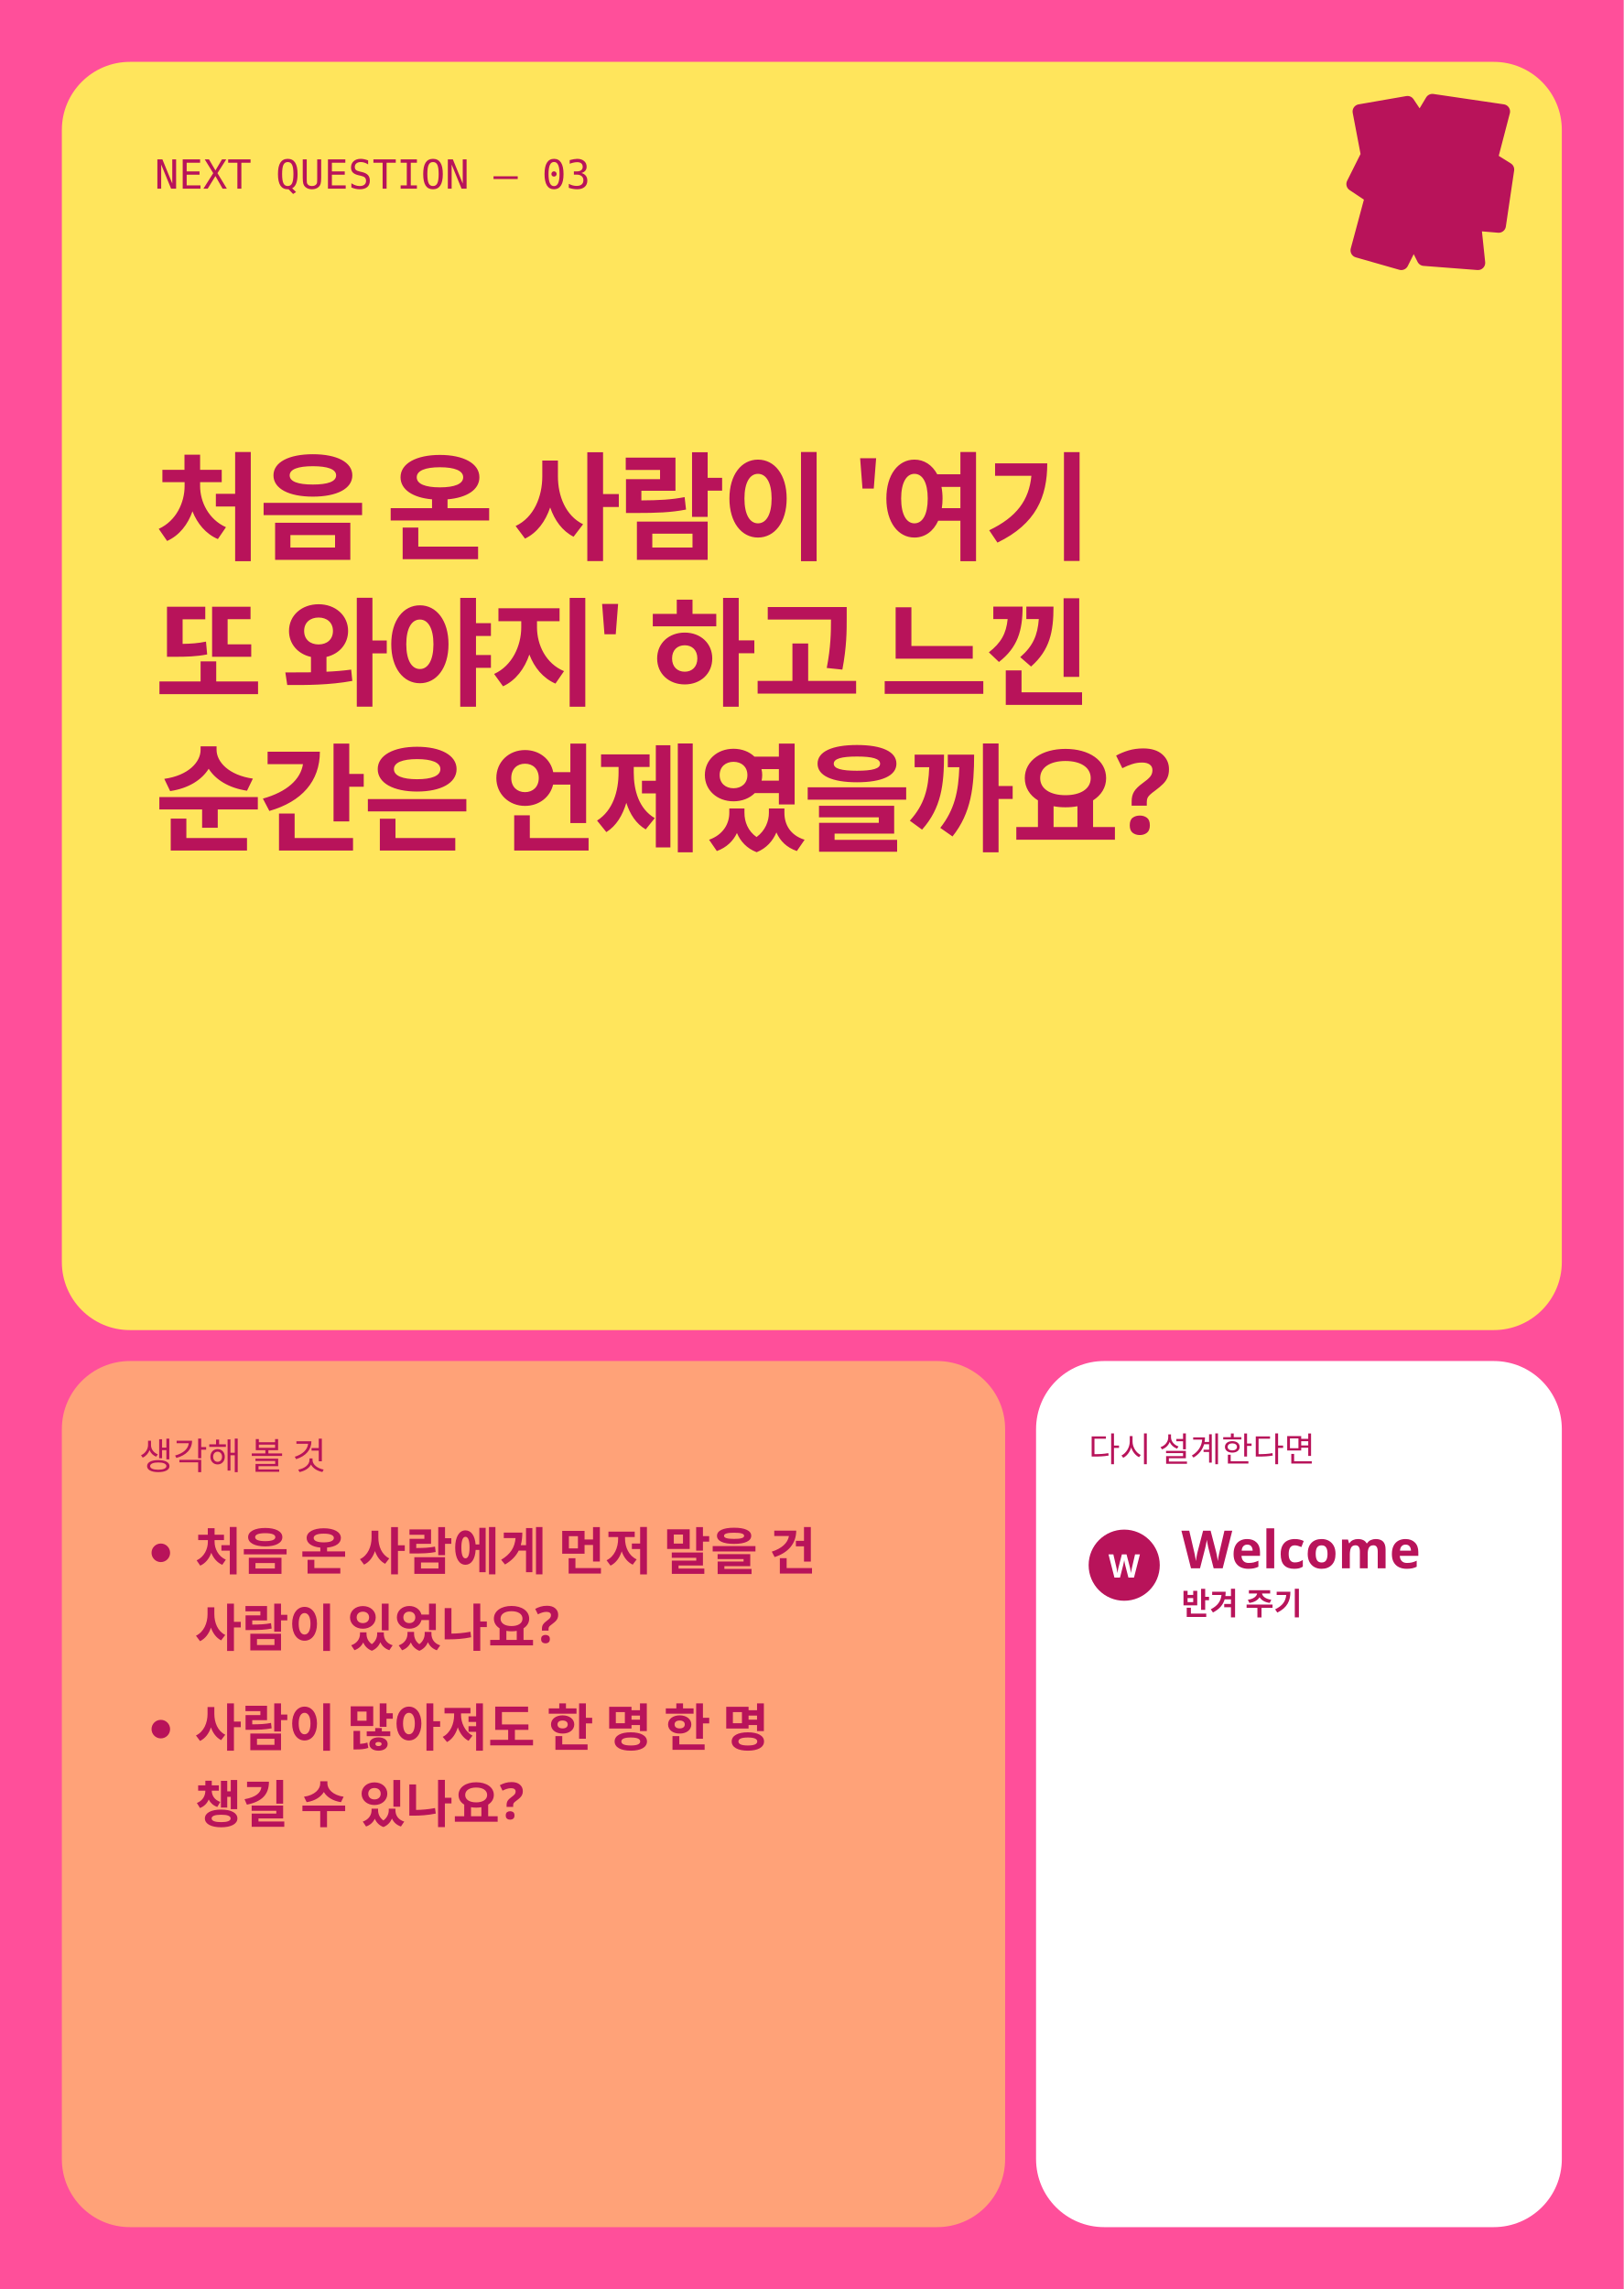
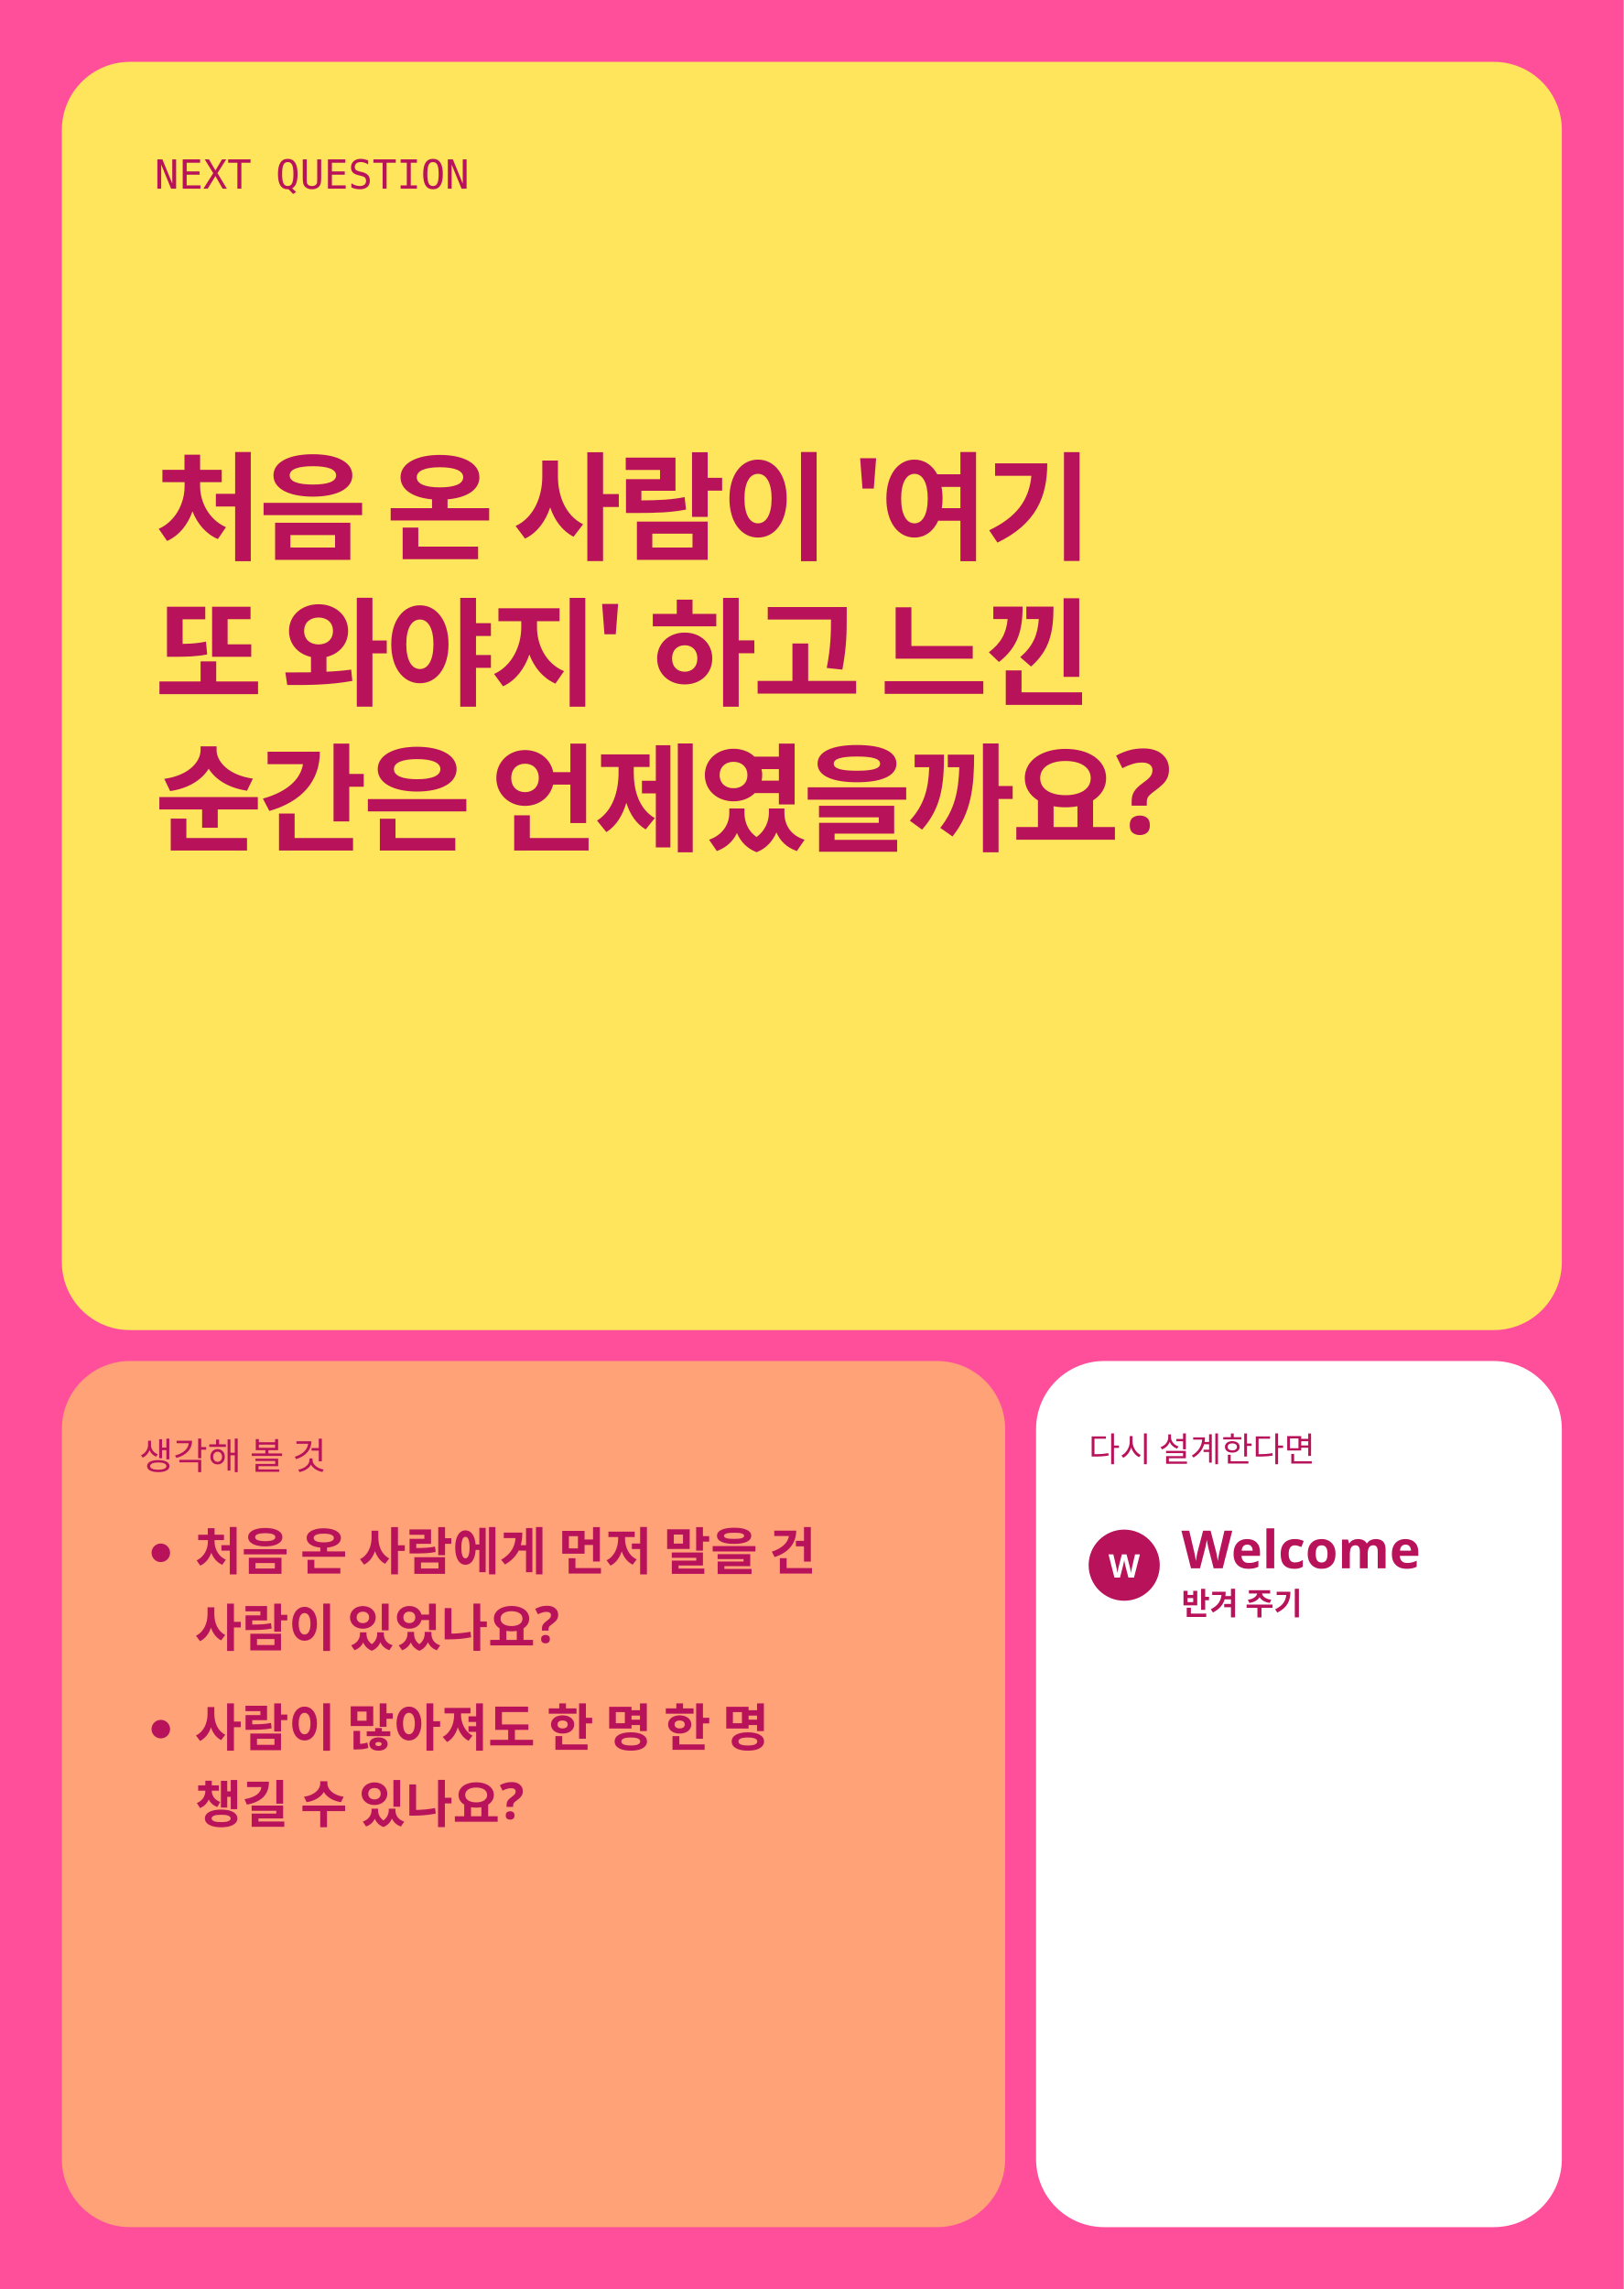
<svg xmlns="http://www.w3.org/2000/svg" width="105mm" height="148mm" viewBox="0 0 1050 1480">
  <g id="background">
    <rect width="1050" height="1480" fill="#ff4f9a" />
  </g>
  <g id="panel-question">
    <rect x="40" y="40" width="970" height="820" rx="44" fill="#ffe55c" />
    <text x="100" y="122" font-family="'IBM Plex Mono', 'DejaVu Sans Mono', 'Courier New', monospace" font-size="26" font-weight="400" fill="#b8135a" text-anchor="start" letter-spacing="0">
-       <tspan x="100" dy="0.0">NEXT QUESTION — 03</tspan>
+       <tspan x="100" dy="0.0">NEXT QUESTION</tspan>
    </text>
-     <g transform="translate(870 52) scale(.134)">
-       <polygon points="70,150 300,110 360,200 420,100 760,150 700,380 780,430 740,700 620,690 640,880 380,860 330,760 270,880 60,820 130,560 40,500 110,360" fill="#b8135a" stroke="#b8135a" stroke-width="70" stroke-linejoin="round" />
-     </g>
    <text x="100" y="356.0" font-family="Pretendard, 'Apple SD Gothic Neo', 'Malgun Gothic', sans-serif" font-size="76" font-weight="700" fill="#b8135a" text-anchor="start" letter-spacing="-2.5">
      <tspan x="100" dy="0.0">처음 온 사람이 '여기</tspan>
      <tspan x="100" dy="94.2">또 와야지' 하고 느낀</tspan>
      <tspan x="100" dy="94.2">순간은 언제였을까요?</tspan>
    </text>
  </g>
  <g id="panel-think">
    <rect x="40" y="880" width="610" height="560" rx="44" fill="#ffa278" />
    <text x="90" y="950" font-family="'IBM Plex Mono', 'DejaVu Sans Mono', 'Courier New', monospace" font-size="24" font-weight="400" fill="#b8135a" text-anchor="start" letter-spacing="0">
      <tspan x="90" dy="0.0">생각해 볼 것</tspan>
    </text>
    <circle cx="104" cy="1004" r="6" fill="#b8135a" />
    <text x="126" y="1015" font-family="Pretendard, 'Apple SD Gothic Neo', 'Malgun Gothic', sans-serif" font-size="33" font-weight="600" fill="#b8135a" text-anchor="start" letter-spacing="0">
      <tspan x="126" dy="0.0">처음 온 사람에게 먼저 말을 건</tspan>
      <tspan x="126" dy="49.5">사람이 있었나요?</tspan>
    </text>
    <circle cx="104" cy="1118" r="6" fill="#b8135a" />
    <text x="126" y="1129" font-family="Pretendard, 'Apple SD Gothic Neo', 'Malgun Gothic', sans-serif" font-size="33" font-weight="600" fill="#b8135a" text-anchor="start" letter-spacing="0">
      <tspan x="126" dy="0.0">사람이 많아져도 한 명 한 명</tspan>
      <tspan x="126" dy="49.5">챙길 수 있나요?</tspan>
    </text>
  </g>
  <g id="panel-skill">
    <rect x="670" y="880" width="340" height="560" rx="44" fill="#ffffff" />
    <text x="704" y="945" font-family="'IBM Plex Mono', 'DejaVu Sans Mono', 'Courier New', monospace" font-size="22" font-weight="400" fill="#b8135a" text-anchor="start" letter-spacing="0">
      <tspan x="704" dy="0.0">다시 설계한다면</tspan>
    </text>
    <circle cx="727" cy="1012" r="23" fill="#b8135a" />
    <text x="727" y="1020" font-family="Pretendard, 'Apple SD Gothic Neo', 'Malgun Gothic', sans-serif" font-size="21" font-weight="700" fill="#ffffff" text-anchor="middle" letter-spacing="0">
      <tspan x="727" dy="0.0">W</tspan>
    </text>
    <text x="764" y="1014" font-family="Pretendard, 'Apple SD Gothic Neo', 'Malgun Gothic', sans-serif" font-size="34" font-weight="700" fill="#b8135a" text-anchor="start" letter-spacing="0">
      <tspan x="764" dy="0.0">Welcome</tspan>
    </text>
    <text x="764" y="1044" font-family="Pretendard, 'Apple SD Gothic Neo', 'Malgun Gothic', sans-serif" font-size="20" font-weight="600" fill="#b8135a" text-anchor="start" letter-spacing="0">
      <tspan x="764" dy="0.0">반겨 주기</tspan>
    </text>
  </g>
</svg>
